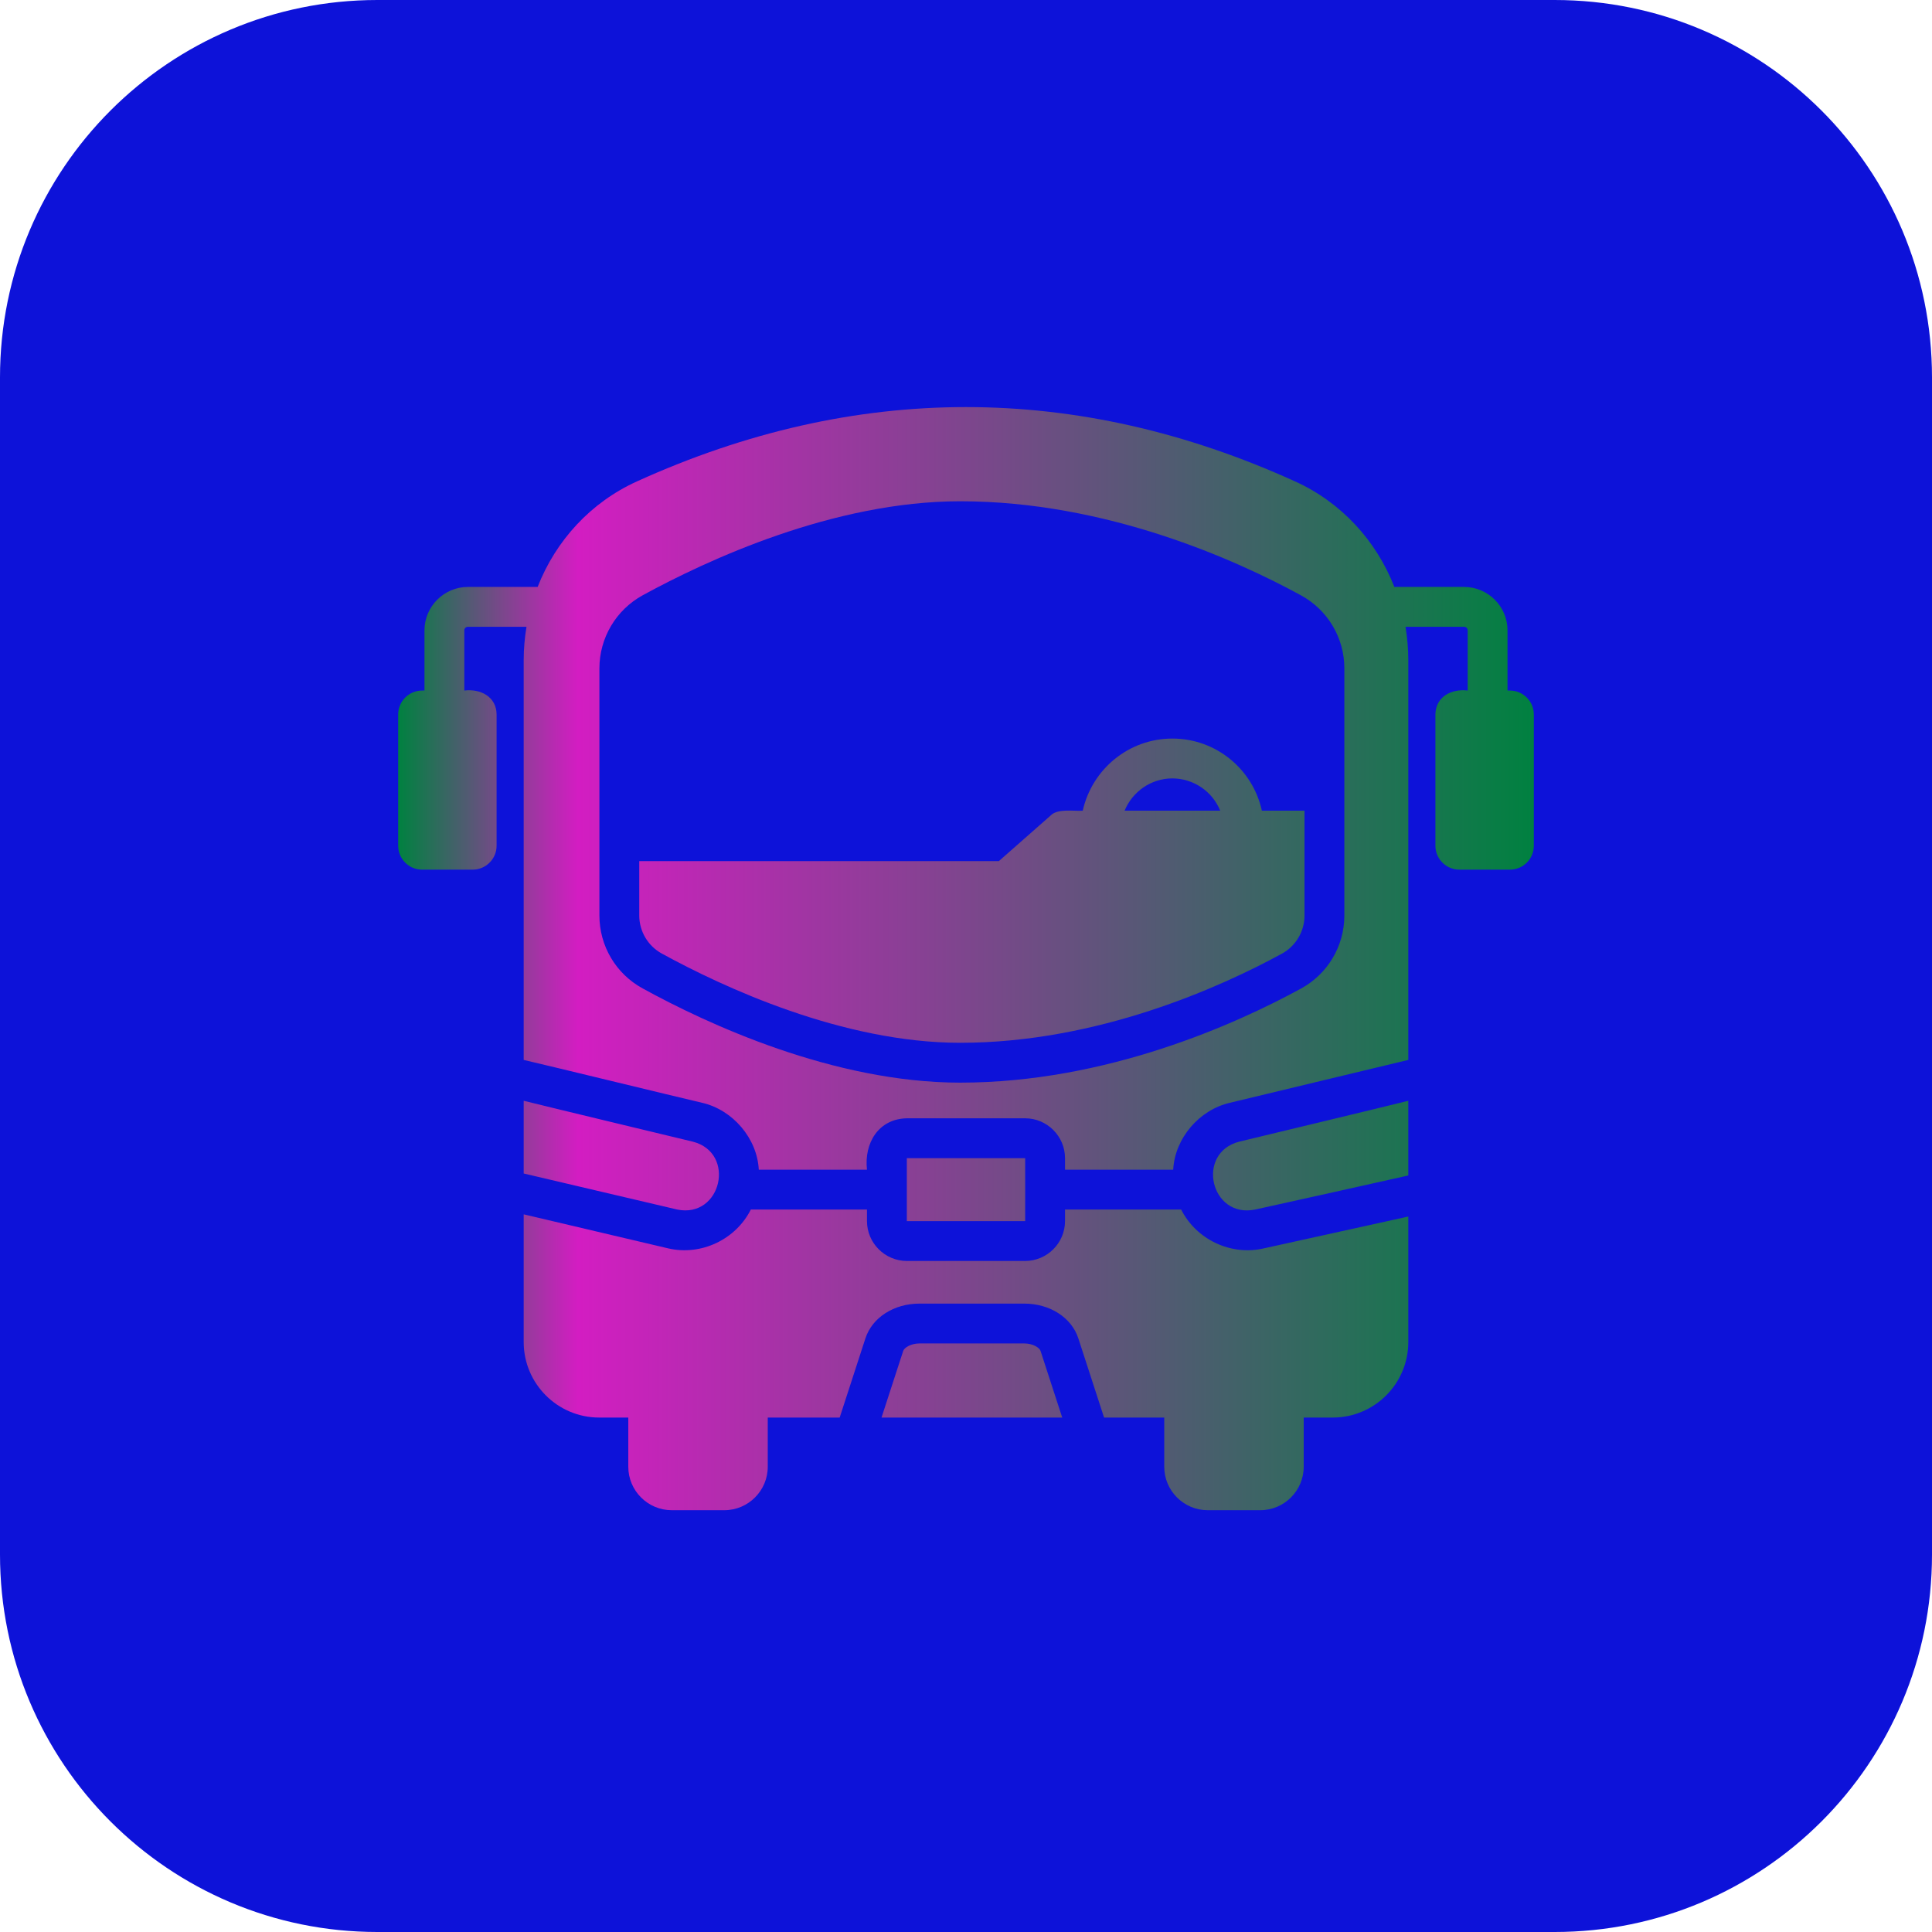
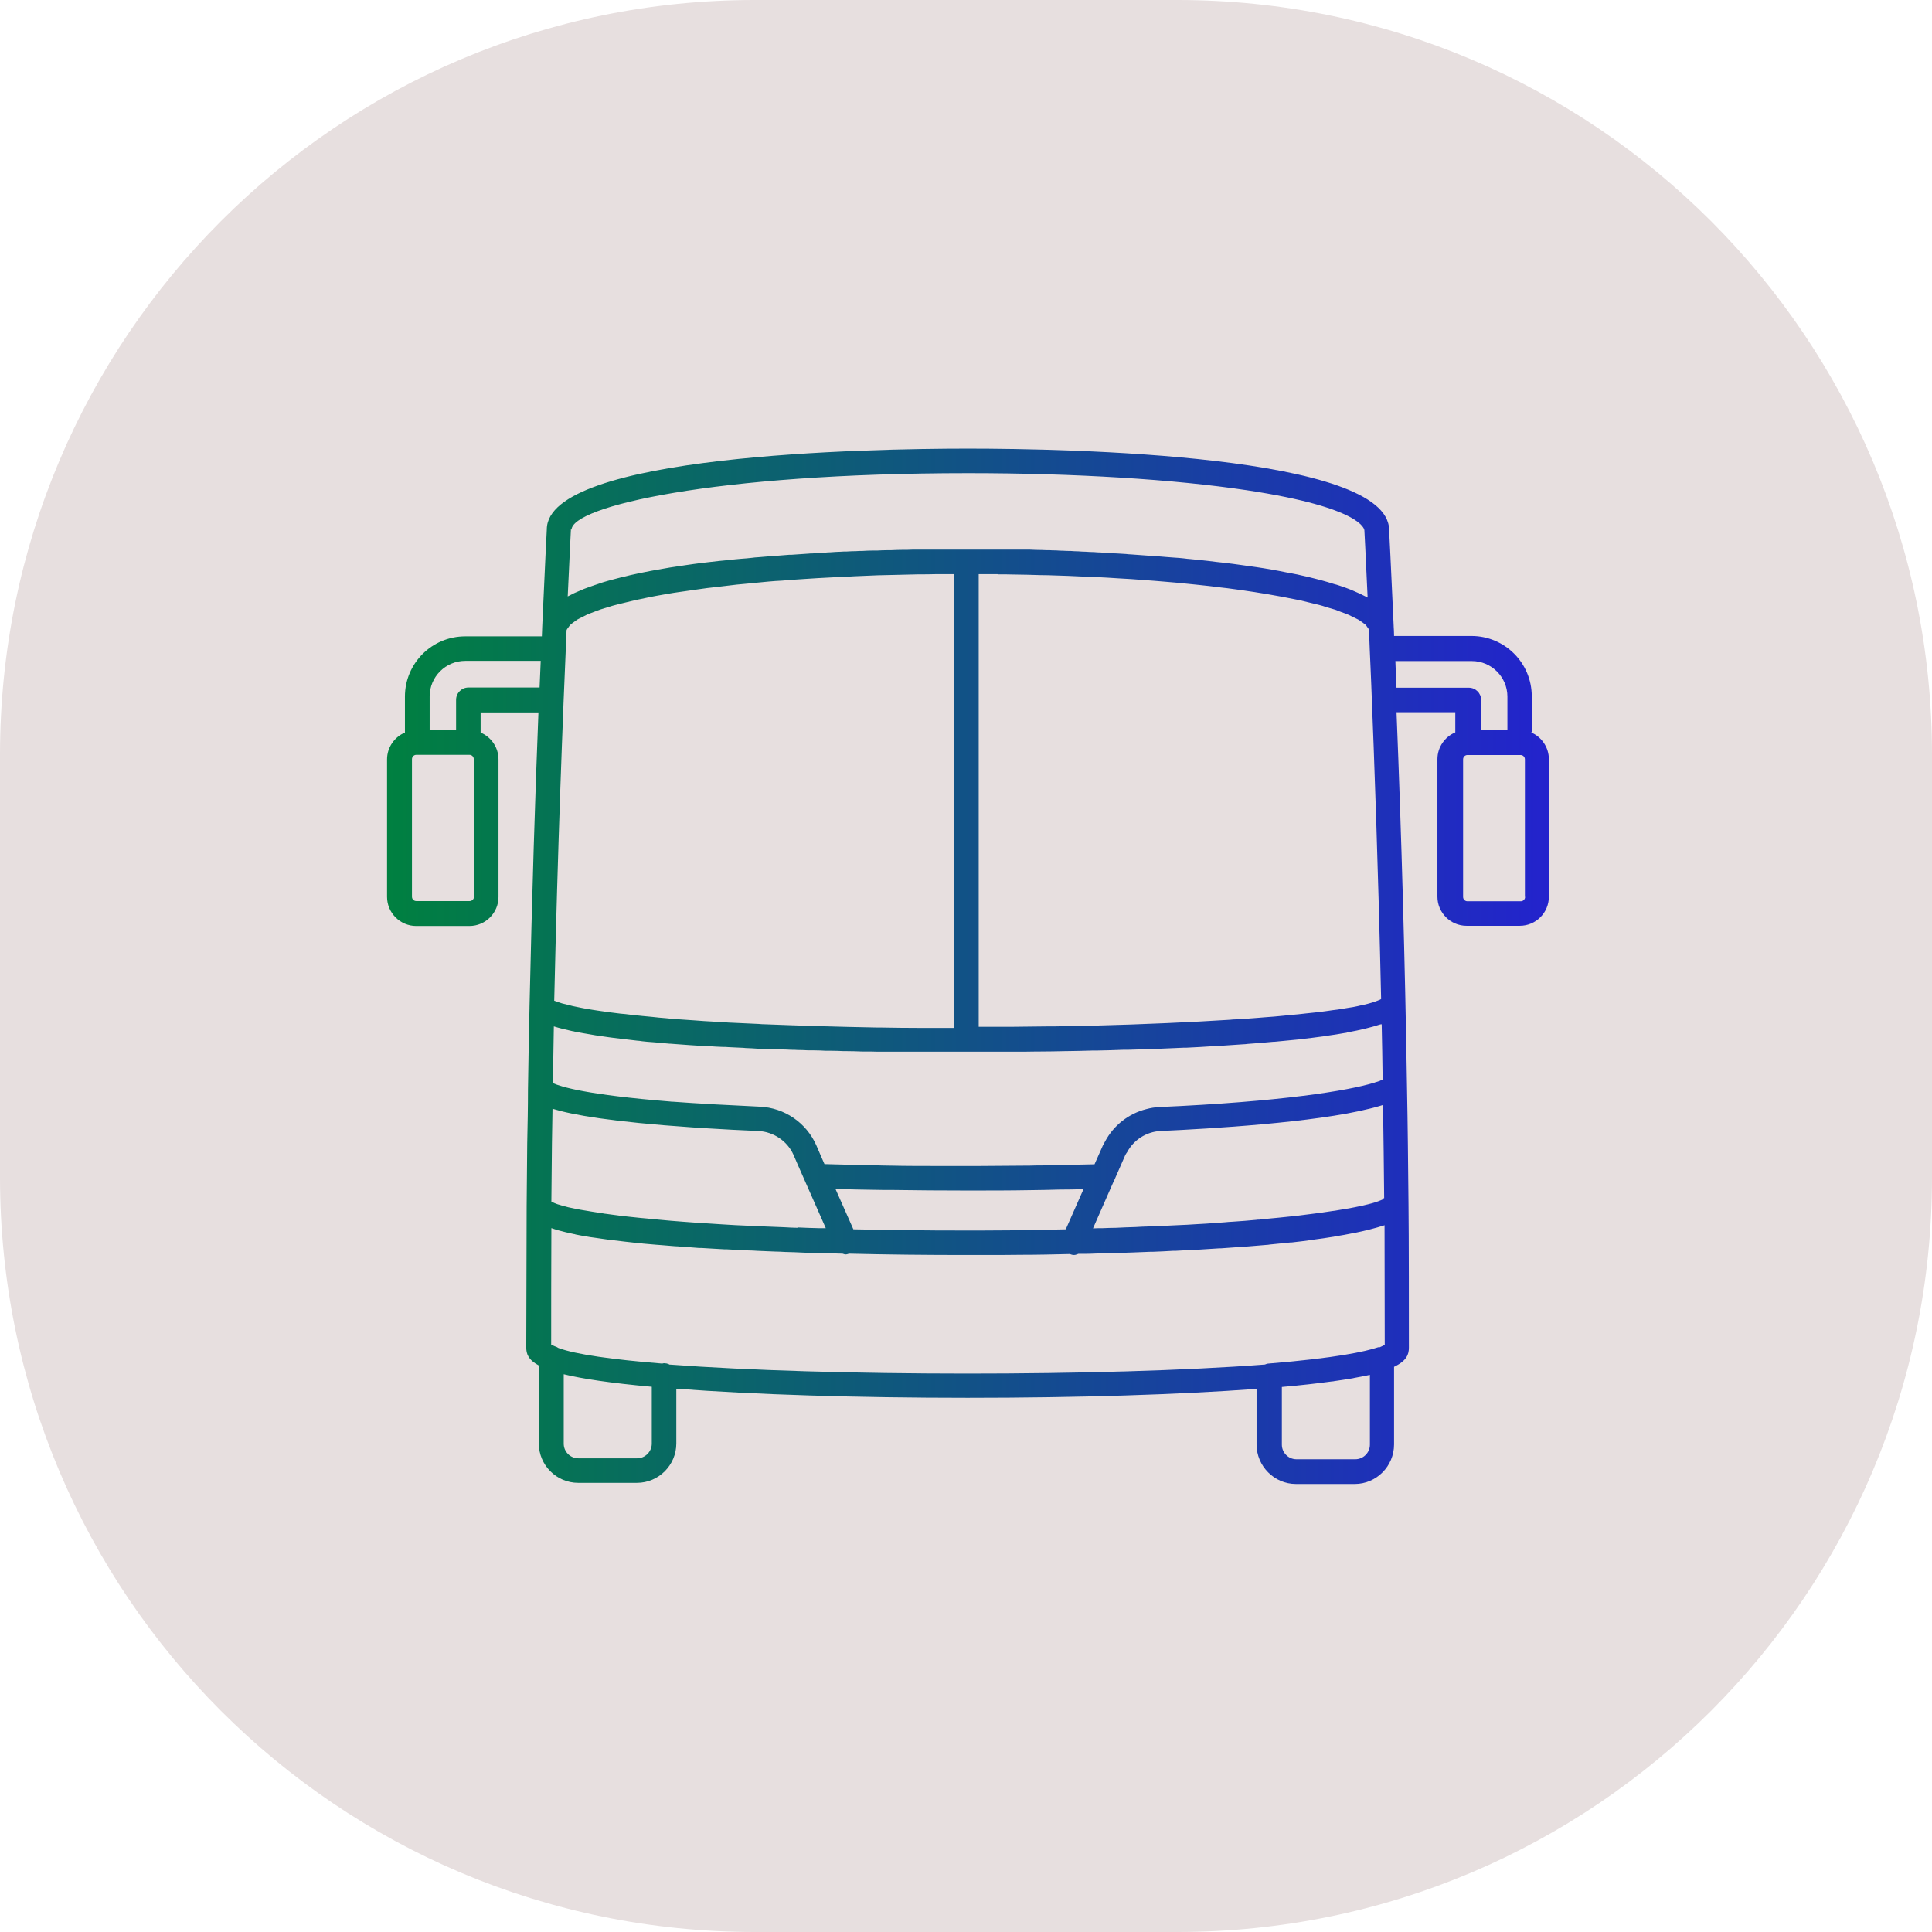
<svg xmlns="http://www.w3.org/2000/svg" version="1.1" width="65" height="65" x="0" y="0" viewBox="0 0 64 64" style="enable-background:new 0 0 512 512" xml:space="preserve">
-   <rect width="64" height="64" rx="12.5" ry="12.5" fill="#0d12d9" shape="rounded" />
-   <g transform="matrix(0.66,0,0,0.66,10.88,10.79713)">
-     <linearGradient id="a" x1="3.5" x2="60.5" y1="31.756" y2="31.756" gradientUnits="userSpaceOnUse">
-       <stop offset="0" stop-color="#008140" />
-       <stop offset=".158" stop-color="#d31dc2" />
-       <stop offset="1" stop-color="#008140" />
+   <rect width="64" height="64" rx="25" ry="25" fill="#e7dfdf" shape="rounded" />
+   <g transform="matrix(0.63,0,0,0.63,11.86405,11.8437)">
+     <linearGradient id="a" x1="1.52" x2="62.65" y1="32" y2="32" data-name="New Gradient Swatch copy" gradientUnits="userSpaceOnUse">
+       <stop offset="0" stop-color="#008040" />
+       <stop offset="1" stop-color="#2323cd" />
    </linearGradient>
-     <path fill="url(#a)" d="M54.2 44.7V51c0 2.09-1.7 3.79-3.79 3.79h-1.46v2.47c0 1.2-.98 2.18-2.18 2.18h-2.64c-1.2 0-2.18-.98-2.18-2.18v-2.47h-3.02l-1.29-3.97c-.34-1.05-1.43-1.75-2.72-1.75h-5.25c-1.29 0-2.38.7-2.72 1.75-.323.99-.965 2.98-1.29 3.97h-3.61v2.47c0 1.2-.98 2.18-2.18 2.18h-2.64c-1.2 0-2.18-.98-2.18-2.18v-2.47h-1.46c-2.09 0-3.79-1.7-3.79-3.79v-6.41l7.26 1.71c1.644.379 3.382-.443 4.14-1.95h5.83v.58c0 1.1.9 2 2 2h5.94c1.1 0 2-.9 2-2v-.58h5.83c.759 1.507 2.496 2.329 4.14 1.95l7.26-1.6zm-36.69-.35c2.218.451 2.971-2.854.77-3.41-1.46-.352-7.132-1.713-8.48-2.05v3.65l7.71 1.81zm28.21-3.41c-2.204.561-1.451 3.867.79 3.41 1.437-.318 6.343-1.402 7.69-1.71v-3.75c-1.314.329-7.05 1.705-8.48 2.05zm-9.98 10.5c-.05-.15-.37-.37-.82-.37h-5.25c-.45 0-.77.22-.82.37l-.44 1.35-.65 2h9.07c-.27-.808-.825-2.556-1.09-3.35zm11.11-27.11h2.14v5.27c0 .79-.44 1.53-1.14 1.91-3.06 1.67-9.24 4.47-16.14 4.47-5.92 0-11.93-2.81-14.98-4.48a2.184 2.184 0 0 1-1.13-1.91c.002-.49-.003-2.211 0-2.73h18.05l2.59-2.28c.35-.375 1.168-.216 1.62-.25.46-2.07 2.3-3.62 4.5-3.62s4.04 1.55 4.49 3.62zm-6.89 0h4.8a2.602 2.602 0 0 0-2.4-1.62c-1.08 0-2.01.67-2.4 1.62zm-4.99 17.44h-5.94v3.16h5.94s.005-3.05 0-3.16zM60.5 19.5v6.59c0 .66-.54 1.2-1.2 1.2h-2.54c-.66 0-1.2-.54-1.2-1.2V19.5c.013-.892.805-1.3 1.62-1.2v-3.02c0-.1-.08-.18-.18-.18h-2.94c.09.55.14 1.1.14 1.67v20.07c-1.298.316-7.546 1.806-8.95 2.15-1.545.354-2.768 1.782-2.85 3.36h-5.43v-.58c0-1.1-.9-2-2-2h-5.94c-1.428.028-2.15 1.248-2 2.58H21.6c-.082-1.577-1.305-3.006-2.85-3.36-1.4-.327-7.69-1.86-8.95-2.15V16.77c0-.57.05-1.12.14-1.67H7c-.1 0-.18.08-.18.18v3.02c.81-.1 1.612.307 1.62 1.2v6.59c0 .66-.54 1.2-1.2 1.2H4.7c-.66 0-1.2-.54-1.2-1.2V19.5c0-.66.54-1.2 1.2-1.2h.12v-3.02c0-1.2.98-2.18 2.18-2.18h3.5c.91-2.33 2.67-4.25 4.99-5.3 10.95-4.97 22.07-4.97 33.02 0 2.32 1.05 4.08 2.97 4.99 5.3H57c1.2 0 2.18.98 2.18 2.18v3.02h.12c.66 0 1.2.54 1.2 1.2zm-9.51-2.32c0-1.53-.84-2.93-2.18-3.66-3.24-1.77-9.76-4.72-17.1-4.72-6.37 0-12.72 2.96-15.94 4.72a4.187 4.187 0 0 0-2.17 3.67v12.4c0 1.53.83 2.93 2.17 3.66 3.22 1.77 9.57 4.73 15.94 4.73 7.34 0 13.86-2.95 17.1-4.72a4.169 4.169 0 0 0 2.18-3.66z" opacity="1" data-original="url(#a)" />
+     <path fill="url(#a)" d="M61.71 19.7v-1.89c0-1.75-1.42-3.17-3.17-3.17h-4.07c0-.17-.01-.35-.02-.5v-.02c-.14-3.17-.24-5.05-.24-5.05 0-3.97-16.95-4.28-22.15-4.28S9.91 5.1 9.92 9.04c0 0-.1 1.89-.24 5.09 0 .17-.02.35-.02.53H5.63c-1.75 0-3.17 1.42-3.17 3.17v1.89c-.55.23-.94.78-.94 1.41v7.23c0 .84.69 1.53 1.53 1.53h2.8c.85 0 1.53-.69 1.53-1.53v-7.23c0-.63-.39-1.18-.94-1.41v-1.06h3.04c-.17 4.27-.34 9.63-.47 15.51v.03c-.03 1.4-.06 2.82-.08 4.28v.02c0 .93-.02 1.87-.04 2.82l-.03 3.32c0 1.5-.02 5.92-.02 7.42 0 .32.1.64.66.94v4.1c0 1.14.93 2.07 2.07 2.07h3.09c1.14 0 2.07-.93 2.07-2.07v-2.88c4.08.31 9.51.48 15.32.48s11.12-.17 15.19-.47v2.92c0 1.14.93 2.08 2.07 2.08h3.09c1.14 0 2.07-.93 2.07-2.08v-4.08c.67-.32.78-.66.78-1.01 0-1.53 0-5.98-.02-7.51-.02-2.09-.04-4.18-.08-6.23a814.77 814.77 0 0 0-.55-19.67h3.09v1.06c-.55.23-.94.78-.94 1.41v7.23c0 .84.69 1.53 1.53 1.53h2.8c.85 0 1.53-.69 1.53-1.53v-7.23c0-.63-.39-1.18-.94-1.41zm-7.84 24.57c-.06.03-.12.05-.19.08-.04.01-.09.03-.14.05-.07.02-.15.05-.23.07-.06.02-.13.03-.19.05-.09.02-.19.05-.29.07-.07.02-.16.03-.24.05-.11.02-.22.05-.35.07a2.5 2.5 0 0 1-.29.05c-.13.02-.27.05-.41.07-.11.02-.22.04-.33.05-.15.02-.31.05-.47.07-.12.02-.24.04-.37.05-.18.02-.36.05-.55.07-.13.02-.26.03-.39.05-.21.02-.43.05-.66.07-.13.01-.26.03-.39.04-.32.03-.65.06-1 .1-.05 0-.1 0-.15.01-.4.04-.82.07-1.26.1-.13 0-.26.02-.4.03-.32.02-.64.05-.97.07l-.53.03c-.31.02-.62.04-.94.05l-.63.03c-.31.02-.63.03-.96.04-.22 0-.45.02-.67.03-.34.01-.68.02-1.02.04-.23 0-.47.01-.71.02-.16 0-.33 0-.5.01l1.09-2.48.01-.01.6-1.37c.02-.05.06-.09.09-.14a2.122 2.122 0 0 1 1.74-1.12c2.64-.12 8.11-.44 11.04-1.18.05-.01.11-.03.16-.04.13-.03.24-.07.36-.1.05-.02.11-.03.16-.05.03 1.62.04 3.26.06 4.9-.02.01-.05.02-.08.03zM34.7 45.89c-2.82.03-5.76.01-8.66-.05l-.94-2.12c.83.02 1.67.04 2.52.05h.45c1.31.02 2.63.03 3.95.03h.07c1.1 0 2.19 0 3.27-.02.5 0 .99-.02 1.48-.03.43 0 .87-.01 1.3-.02l-.91 2.06-.02.05c-.75.02-1.52.03-2.29.04h-.22zm-11.59-.13c-.24 0-.47-.02-.7-.03-.35-.01-.69-.03-1.01-.04l-.68-.03c-.3-.01-.6-.03-.89-.04-.23-.01-.45-.03-.67-.04-.26-.02-.52-.03-.77-.05-.22-.01-.42-.03-.63-.04-.23-.02-.46-.03-.68-.05s-.42-.03-.63-.05c-.18-.02-.37-.03-.55-.05-.26-.02-.49-.05-.73-.07l-.33-.03c-.33-.03-.64-.07-.94-.1-.08 0-.15-.02-.23-.03-.21-.03-.41-.05-.6-.08-.09-.01-.17-.02-.26-.04-.16-.02-.32-.05-.46-.07-.09-.01-.16-.03-.24-.04-.13-.02-.25-.04-.36-.06-.08-.01-.15-.03-.22-.04-.1-.02-.2-.04-.29-.06-.07-.01-.13-.03-.19-.04-.08-.02-.15-.04-.22-.06-.05-.01-.1-.03-.15-.04-.06-.02-.12-.04-.17-.05-.04-.01-.08-.03-.11-.04-.04-.02-.09-.03-.12-.05-.03-.01-.06-.03-.08-.04-.02 0-.03-.02-.04-.02l.03-3.06.03-1.82c1.04.32 3.1.69 7.36.98l.48.03c.1 0 .21.01.31.02.82.05 1.71.1 2.68.14.79.04 1.52.53 1.84 1.25l.23.53.37.84 1.1 2.49h-.35c-.39-.01-.77-.02-1.14-.04zM10.97 14.31s.05-.09.09-.13c.03-.04.06-.09.1-.13.05-.05.12-.09.18-.14.06-.04.11-.08.18-.13.08-.05.18-.09.27-.14l.26-.13c.11-.05.24-.09.36-.14.11-.04.2-.08.32-.12.14-.05.3-.09.46-.14.13-.04.24-.08.38-.11.18-.05.38-.09.57-.14.14-.03.27-.07.41-.1.24-.05.5-.1.77-.16.12-.02.23-.05.36-.07.4-.07.82-.15 1.27-.21.09-.01.19-.03.28-.04.37-.05.74-.11 1.13-.16l.53-.06c.33-.04.66-.08 1.01-.12l.64-.06c.34-.03.67-.07 1.03-.1.23-.02.48-.04.72-.05.36-.03.71-.06 1.08-.08.25-.02.52-.03.78-.05l1.13-.06c.27-.01.56-.02.84-.04.4-.02.79-.03 1.2-.05.28 0 .58-.02.86-.02l1.28-.03c.3 0 .61 0 .91-.01h.97v23.86h-1.82c-.67 0-1.32-.01-1.96-.02h-.22c-2.15-.04-4.13-.1-5.91-.17-.13 0-.25-.01-.38-.02l-1.3-.06c-.18 0-.35-.02-.52-.03l-1.04-.06c-.19-.01-.37-.03-.55-.04l-.88-.06c-.19-.01-.37-.03-.56-.05-.25-.02-.5-.04-.74-.07-.18-.02-.35-.03-.53-.05-.22-.02-.44-.05-.65-.07-.16-.02-.32-.04-.48-.05-.19-.02-.38-.05-.56-.07l-.43-.06c-.17-.02-.32-.05-.47-.07-.12-.02-.25-.04-.36-.06-.15-.03-.28-.05-.41-.08-.1-.02-.2-.04-.29-.06-.13-.03-.24-.06-.35-.09-.07-.02-.15-.03-.21-.05-.12-.04-.22-.07-.32-.11-.03-.01-.07-.02-.09-.03.18-7.97.45-14.96.65-19.49zm22.66-2.91c.3 0 .61 0 .91.01.45 0 .88.02 1.31.03.28 0 .57.01.84.02.44.01.86.03 1.28.05l.76.03c.42.02.83.04 1.24.07.23.01.47.03.69.04l1.21.09c.2.02.41.03.6.05.41.03.8.07 1.19.11.16.02.33.03.49.05.42.04.81.09 1.21.14.11.01.24.03.35.04 1 .13 1.9.27 2.71.42.08.01.15.03.22.04.31.06.62.12.91.18.13.03.24.06.37.09.21.05.43.1.62.15.13.03.24.07.36.11.16.05.33.1.48.14.11.04.21.08.31.12.13.05.26.09.37.14.09.04.17.08.25.12l.28.14c.07.04.12.08.18.12.07.05.14.1.19.14.04.04.07.08.1.13.03.04.07.09.09.13.01.3.03.64.04.99v.02c.03.58.05 1.2.08 1.85.16 3.95.37 9.79.52 16.57-.02.01-.04.03-.07.04-.04.02-.09.04-.15.06-.07.03-.15.05-.23.08-.06.02-.13.04-.21.06-.1.03-.22.06-.34.08-.08.02-.17.04-.26.06-.14.03-.29.06-.45.08-.1.02-.2.03-.3.05-.17.03-.36.06-.56.08-.11.02-.23.03-.35.05-.21.03-.44.06-.67.08-.12.01-.25.03-.38.04-.25.03-.53.06-.8.08-.13.01-.25.03-.39.04-.3.03-.63.06-.95.08l-.37.03c-.38.03-.77.06-1.18.08-.1 0-.18.01-.28.02-2.06.13-4.47.24-7.18.31h-.24c-.6.01-1.2.03-1.82.04h-.41c-.58 0-1.16.02-1.76.02h-1.81v-23.8h.99zm20.19 23.68c.02.96.04 1.92.05 2.89-.02.01-.05.02-.07.03-.02 0-.05.02-.07.03-.06.02-.13.05-.21.07-.02 0-.04.01-.06.02-1.41.44-4.98 1.01-11.33 1.29-.24.01-.47.05-.69.11a3.4 3.4 0 0 0-2.16 1.69c-.04.07-.08.15-.12.22l-.44.99-2.77.06c-.2 0-.4 0-.6.01-.9.01-1.8.01-2.71.02h-2.06c-.89 0-1.77 0-2.65-.02-.27 0-.53-.01-.8-.02-.88-.02-1.75-.03-2.61-.06l-.18-.41-.25-.58a3.411 3.411 0 0 0-2.97-2.03c-.86-.04-1.64-.08-2.37-.12-.22-.01-.45-.03-.66-.04l-.51-.03c-.35-.02-.7-.05-1.02-.07-.05 0-.1 0-.15-.01-4.36-.35-5.74-.77-6.17-.97.02-1 .03-1.99.05-2.98.29.09.62.17.98.25.03 0 .07.01.1.02l.48.09.18.03c.15.03.3.05.46.08l.21.03c.16.02.31.05.48.07l.23.03.49.06.26.03.51.06c.09 0 .17.02.26.03.18.02.37.04.56.05.08 0 .16.02.24.02l.66.06c.06 0 .11 0 .17.01.57.04 1.16.09 1.75.12h.14c.25.02.49.03.74.04.09 0 .18 0 .27.01l.62.03c.1 0 .21.01.31.02.19 0 .38.02.58.03.11 0 .23.01.34.01.19 0 .37.02.56.02.12 0 .23 0 .34.01.19 0 .37.01.56.02.11 0 .22 0 .33.01.19 0 .39.01.58.02h.3c.2 0 .4.01.59.02h.27c.23 0 .45.01.68.02h.16c.27 0 .54.01.8.02h.23c.19 0 .39 0 .57.01H34.5c.39 0 .79 0 1.2-.01h.16c.43 0 .87-.01 1.32-.02h.04c.45 0 .91-.02 1.38-.03h.23c.46-.01.92-.02 1.38-.04h.23c.48-.01.95-.03 1.43-.05h.15l1.4-.06h.14c.47-.02.94-.05 1.4-.08.08 0 .16 0 .24-.01l1.34-.09c.08 0 .15-.01.23-.02.45-.03.9-.07 1.33-.11h.06c.43-.04.84-.08 1.25-.12.05 0 .1-.01.15-.02.39-.04.77-.09 1.14-.14.06 0 .13-.02.19-.03.36-.05.7-.1 1.02-.16.05 0 .09-.02.13-.03.66-.12 1.23-.26 1.69-.41.02 0 .05-.01.07-.02zM11.22 9.06c0-1.22 7.42-2.98 20.85-2.98 5.6 0 10.81.32 14.68.9 6.09.92 6.16 2.07 6.16 2.11 0 0 .07 1.29.17 3.53-.06-.03-.13-.07-.2-.1s-.13-.07-.2-.1c-.11-.05-.23-.1-.34-.15-.06-.03-.12-.05-.19-.08-.18-.07-.37-.14-.56-.2-.09-.03-.18-.06-.27-.08-.12-.04-.24-.07-.36-.11-.11-.03-.22-.06-.32-.09-.11-.03-.23-.06-.35-.09l-.36-.09c-.12-.03-.24-.05-.36-.08-.13-.03-.25-.06-.38-.08-.12-.03-.25-.05-.37-.07-.13-.03-.26-.05-.4-.08-.13-.02-.26-.05-.39-.07-.14-.02-.27-.05-.41-.07l-.39-.06-.86-.12c-.12-.02-.24-.03-.36-.05l-.49-.06c-.12-.01-.24-.03-.37-.04l-.49-.06c-.12-.01-.25-.03-.37-.04-.17-.02-.33-.03-.5-.05-.12-.01-.25-.02-.38-.04-.16-.02-.33-.03-.49-.04l-.39-.03c-.16-.01-.33-.03-.49-.04-.11 0-.21-.02-.32-.02-.37-.03-.74-.05-1.1-.08-.08 0-.16-.01-.24-.02l-.5-.03c-.12 0-.24-.01-.35-.02-.16 0-.32-.02-.48-.03-.12 0-.24-.01-.35-.02-.15 0-.3-.01-.45-.02-.13 0-.25-.01-.38-.02-.14 0-.28-.01-.41-.02-.12 0-.24 0-.36-.01-.14 0-.28-.01-.42-.02-.11 0-.22 0-.32-.01-.13 0-.27 0-.4-.01-.23 0-.45-.01-.66-.02h-5.93c-.15 0-.31 0-.48.01h-.18c-.23 0-.46.01-.7.02h-.17c-.19 0-.38.01-.57.02H27c-.16 0-.32.01-.49.02-.11 0-.21 0-.32.01-.17 0-.34.01-.51.02-.1 0-.2 0-.3.01-.18 0-.36.02-.54.03-.1 0-.2.01-.31.02-.21.01-.42.02-.64.04-.07 0-.14 0-.21.01l-.88.06h-.12l-.76.06c-.1 0-.19.02-.29.02-.2.02-.4.03-.6.05-.11 0-.22.02-.32.03-.19.02-.38.04-.56.05l-.33.03-.57.06-.31.03c-.2.02-.41.05-.61.07l-.26.03c-.57.07-1.13.16-1.67.24-.08.01-.15.03-.23.04-.19.03-.39.07-.57.1-.09.02-.18.03-.27.05-.17.03-.34.07-.5.1-.09.02-.18.04-.28.06-.16.03-.31.07-.47.11-.09.02-.18.04-.26.06-.16.04-.31.08-.46.12l-.22.06c-.18.05-.35.1-.51.16-.04.01-.08.03-.12.04-.21.07-.4.14-.59.21-.04.01-.07.03-.1.04-.15.06-.29.12-.42.18-.06.03-.11.05-.16.08-.07.04-.15.07-.22.11.1-2.24.17-3.53.17-3.56zM6.09 28.35c0 .13-.1.23-.23.23h-2.8c-.13 0-.23-.1-.23-.23v-7.23c0-.13.1-.23.23-.23H5.85c.13 0 .23.1.23.23v7.23zm-.29-11c-.36 0-.65.29-.65.65v1.59H3.76v-1.77c0-1.03.84-1.87 1.87-1.87H9.6l-.06 1.4H5.79zm8.87 40.53h-3.09a.77.77 0 0 1-.77-.77v-3.65c.98.24 2.44.46 4.63.66v2.99c0 .42-.35.77-.77.77zm1.67-4.95a.696.696 0 0 0-.25-.05c-.04 0-.07.01-.1.02-2.59-.21-4.55-.48-5.46-.82a.663.663 0 0 0-.19-.09c-.06-.03-.14-.06-.19-.09 0-1.32 0-4.27.01-6.12.01 0 .03 0 .04.01.08.03.16.05.25.08.02 0 .05.01.07.02.24.07.51.13.83.2.03 0 .06.01.08.02.13.03.27.05.42.08.04 0 .09.02.13.02.14.03.29.05.45.07.05 0 .09.02.14.02.18.03.37.05.56.08.03 0 .06 0 .09.01a79.788 79.788 0 0 0 1.55.18c.07 0 .14.01.21.02l.69.06c.09 0 .18.02.27.02.23.02.48.04.73.06.1 0 .19.01.29.02.31.02.62.04.96.07h.13c.38.02.78.05 1.2.07.09 0 .19 0 .29.01.32.02.65.03.99.05.15 0 .3.01.45.02.31.01.63.03.96.04.16 0 .33.01.5.02.35.01.71.02 1.08.04.15 0 .3 0 .46.01.48.01.98.03 1.49.04.05.01.1.04.16.04s.12-.02.18-.04c2.04.05 4.11.07 6.14.07h.91c.67 0 1.34 0 2-.01.87 0 1.72-.02 2.56-.04.07.03.15.05.22.05.08 0 .15-.03.23-.06h.35c.19 0 .41-.01.65-.02h.07c.24 0 .5-.01.78-.02h.06c.57-.02 1.21-.04 1.9-.07h.13c.33-.01.68-.03 1.03-.05h.14l1.09-.06h.1c.36-.02.73-.05 1.1-.07h.09c.37-.03.75-.05 1.12-.08.06 0 .12 0 .18-.01l1.09-.09c.06 0 .12-.01.18-.02.37-.04.74-.07 1.1-.11h.06c.36-.04.7-.08 1.04-.13.04 0 .08-.01.12-.02.33-.04.66-.09.97-.14.05 0 .11-.02.16-.03.31-.05.61-.1.89-.16.04 0 .08-.02.12-.02.58-.12 1.1-.25 1.53-.39.02 0 .04-.01.05-.02 0 1.87.01 4.93.01 6.29-.06.04-.17.09-.26.13h-.08c-.68.23-2.24.57-5.78.86-.07 0-.12.03-.18.05-8.41.64-22.98.63-31.33 0zm36.86.57v3.66c0 .43-.35.77-.77.77h-3.09a.77.77 0 0 1-.77-.77v-3.03c1.02-.09 1.88-.19 2.62-.29.05 0 .1-.01.15-.02.31-.04.59-.09.85-.13.07-.01.14-.02.21-.04.26-.05.5-.09.72-.14.03 0 .07-.01.1-.02zm1.39-36.15c0-.12 0-.22-.01-.33-.01-.37-.03-.72-.04-1.06h4.02c1.03 0 1.87.84 1.87 1.87v1.77h-1.38v-1.59c0-.36-.29-.65-.65-.65h-3.79zm6.77 11.01c0 .13-.1.23-.23.23h-2.8c-.13 0-.23-.1-.23-.23v-7.23c0-.13.1-.23.23-.23h2.79c.13 0 .23.1.23.23v7.23z" opacity="1" data-original="url(#a)" />
  </g>
</svg>
